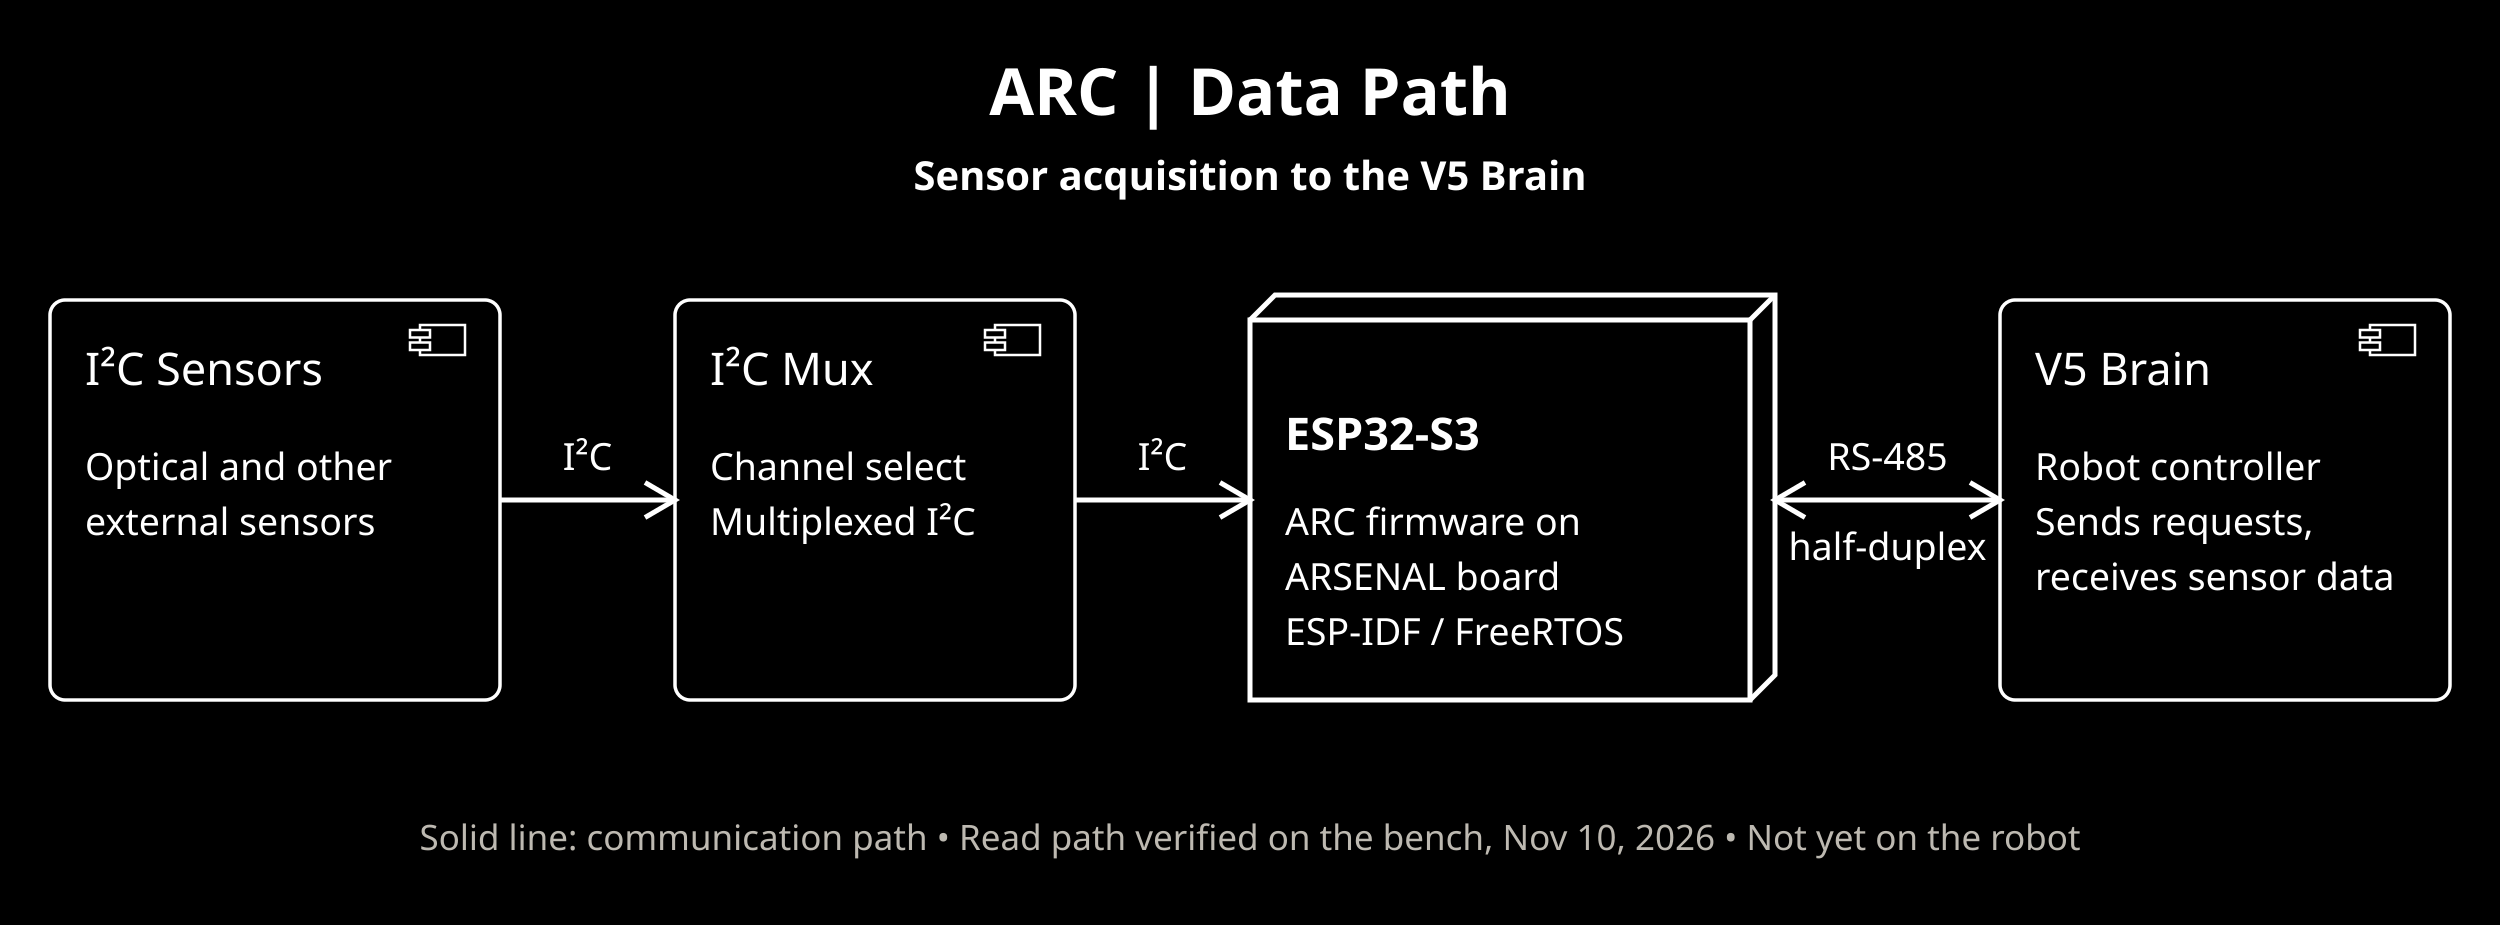
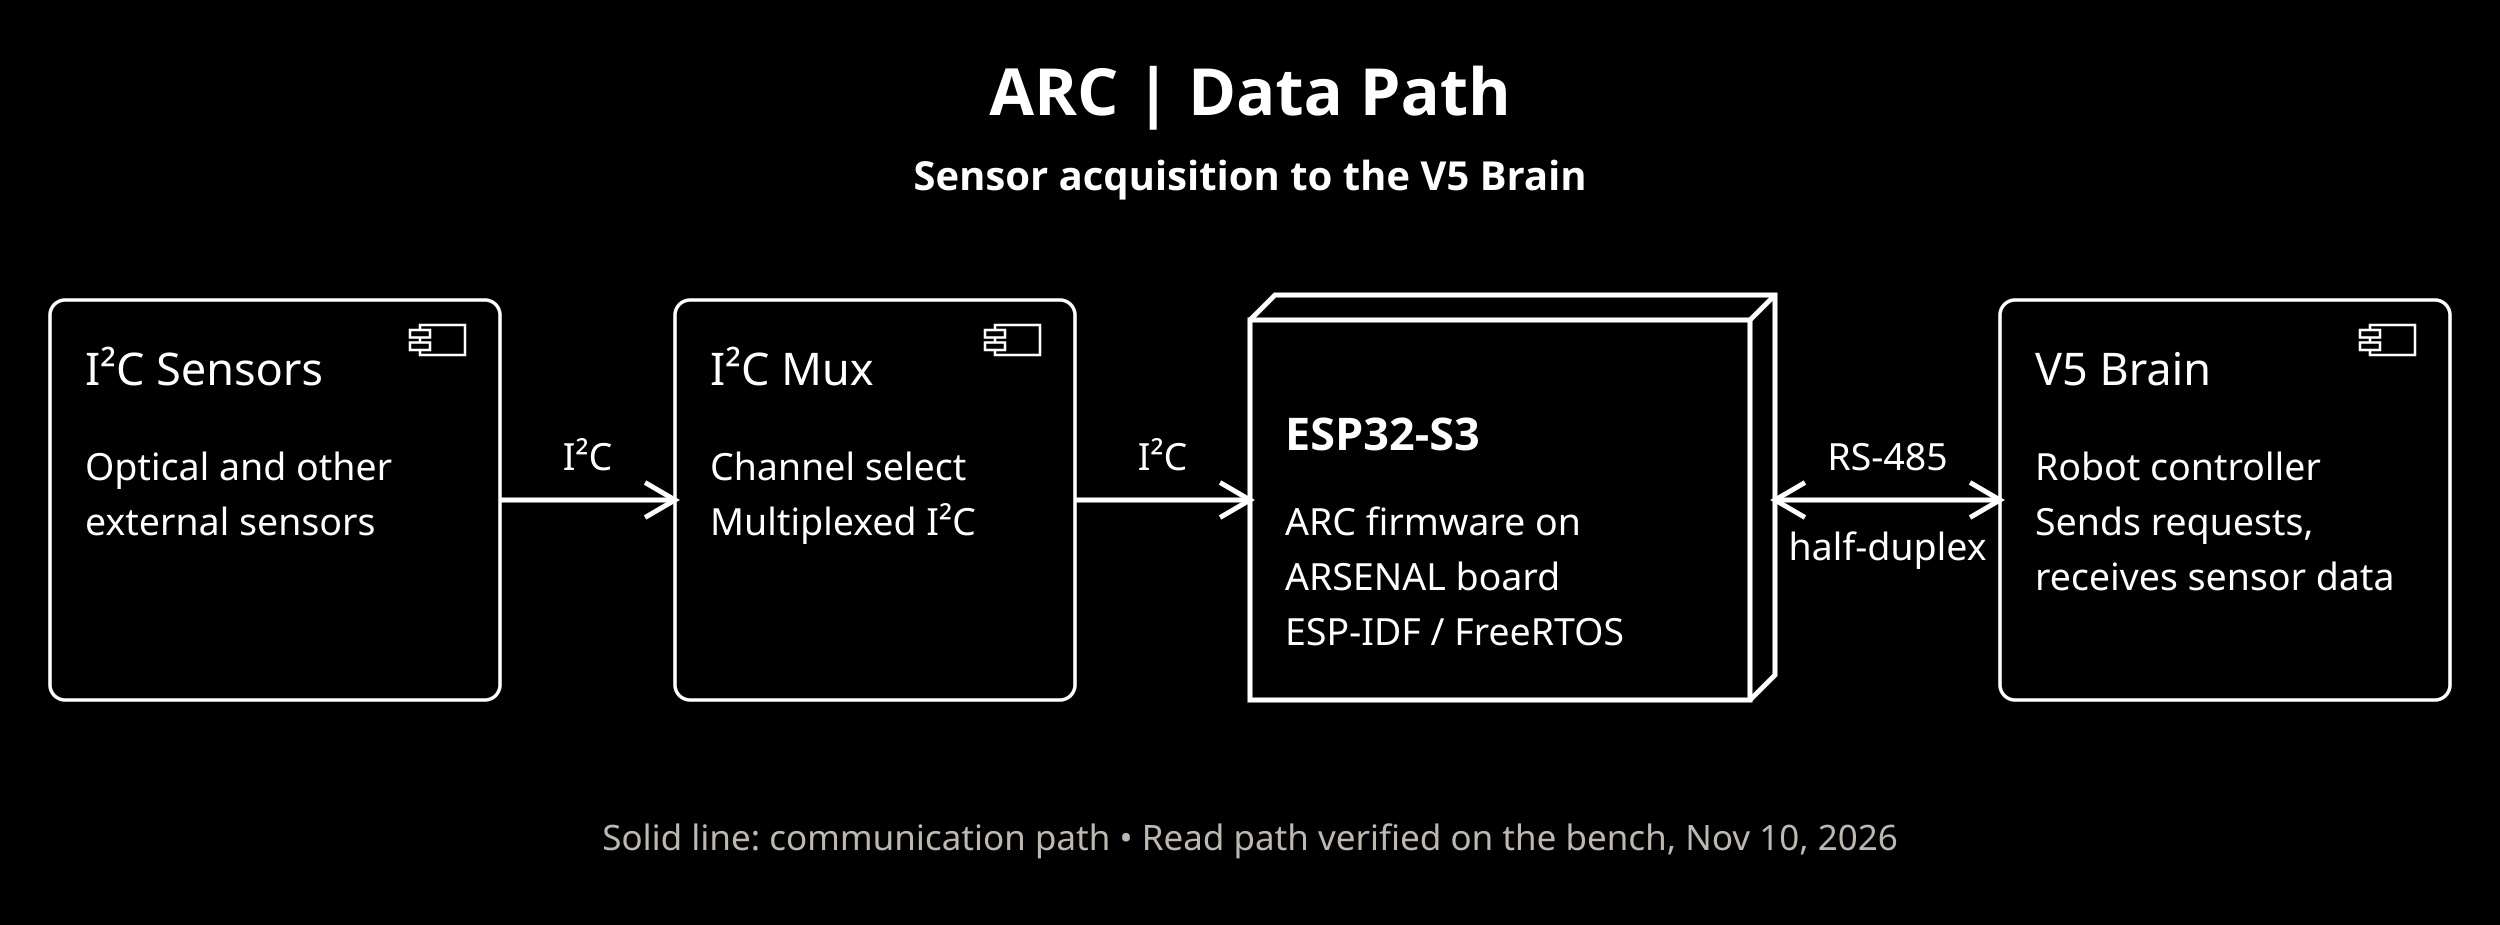
<svg xmlns="http://www.w3.org/2000/svg" viewBox="0 0 1000 370" width="1000" height="370" role="img" aria-labelledby="arc-title arc-desc">
  <rect width="1000" height="370" fill="#000000" />
  <g font-family="'IBM Plex Sans', system-ui, sans-serif" fill="#ffffff">
    <text x="500" y="46" font-size="26" font-weight="700" text-anchor="middle">ARC | Data Path</text>
    <text x="500" y="76" font-size="16" font-weight="600" text-anchor="middle">Sensor acquisition to the V5 Brain</text>
    <rect x="20" y="120" width="180" height="160" rx="6" fill="none" stroke="#ffffff" stroke-width="1.4" />
    <rect x="168" y="130" width="18" height="12" fill="none" stroke="#ffffff" stroke-width="1" />
    <rect x="164" y="132" width="8" height="3" fill="#000" stroke="#ffffff" stroke-width="1" />
    <rect x="164" y="137" width="8" height="3" fill="#000" stroke="#ffffff" stroke-width="1" />
    <text x="34" y="154" font-size="18">I²C Sensors</text>
    <text x="34" y="192" font-size="15">Optical and other</text>
    <text x="34" y="214" font-size="15">external sensors</text>
    <rect x="270" y="120" width="160" height="160" rx="6" fill="none" stroke="#ffffff" stroke-width="1.4" />
    <rect x="398" y="130" width="18" height="12" fill="none" stroke="#ffffff" stroke-width="1" />
    <rect x="394" y="132" width="8" height="3" fill="#000" stroke="#ffffff" stroke-width="1" />
    <rect x="394" y="137" width="8" height="3" fill="#000" stroke="#ffffff" stroke-width="1" />
    <text x="284" y="154" font-size="18">I²C Mux</text>
    <text x="284" y="192" font-size="15">Channel select</text>
    <text x="284" y="214" font-size="15">Multiplexed I²C</text>
    <rect x="500" y="128" width="200" height="152" fill="none" stroke="#ffffff" stroke-width="2" />
    <polyline points="500,128 510,118 710,118 710,270 700,280" fill="none" stroke="#ffffff" stroke-width="2" />
    <line x1="700" y1="128" x2="710" y2="118" stroke="#ffffff" stroke-width="2" />
    <text x="514" y="180" font-size="18" font-weight="700">ESP32-S3</text>
    <text x="514" y="214" font-size="15">ARC firmware on</text>
    <text x="514" y="236" font-size="15">ARSENAL board</text>
    <text x="514" y="258" font-size="15">ESP-IDF / FreeRTOS</text>
    <rect x="800" y="120" width="180" height="160" rx="6" fill="none" stroke="#ffffff" stroke-width="1.4" />
    <rect x="948" y="130" width="18" height="12" fill="none" stroke="#ffffff" stroke-width="1" />
    <rect x="944" y="132" width="8" height="3" fill="#000" stroke="#ffffff" stroke-width="1" />
    <rect x="944" y="137" width="8" height="3" fill="#000" stroke="#ffffff" stroke-width="1" />
    <text x="814" y="154" font-size="18">V5 Brain</text>
    <text x="814" y="192" font-size="15">Robot controller</text>
    <text x="814" y="214" font-size="15">Sends requests,</text>
    <text x="814" y="236" font-size="15">receives sensor data</text>
    <g fill="none" stroke="#ffffff" stroke-width="2">
      <polyline points="200,200 270,200" />
      <polyline points="258,193 270,200 258,207" />
      <polyline points="430,200 500,200" />
      <polyline points="488,193 500,200 488,207" />
      <polyline points="710,200 800,200" />
      <polyline points="788,193 800,200 788,207" />
      <polyline points="722,193 710,200 722,207" />
    </g>
    <text x="235" y="188" font-size="15" text-anchor="middle">I²C</text>
    <text x="465" y="188" font-size="15" text-anchor="middle">I²C</text>
    <text x="755" y="188" font-size="15" text-anchor="middle">RS-485</text>
    <text x="755" y="224" font-size="15" text-anchor="middle">half-duplex</text>
-     <text x="500" y="340" font-size="14" text-anchor="middle" fill="#bdb9b1">Solid line: communication path • Read path verified on the bench, Nov 10, 2026 • Not yet on the robot</text>
+     <text x="500" y="340" font-size="14" text-anchor="middle" fill="#bdb9b1">Solid line: communication path • Read path verified on the bench, Nov 10, 2026</text>
  </g>
</svg>
